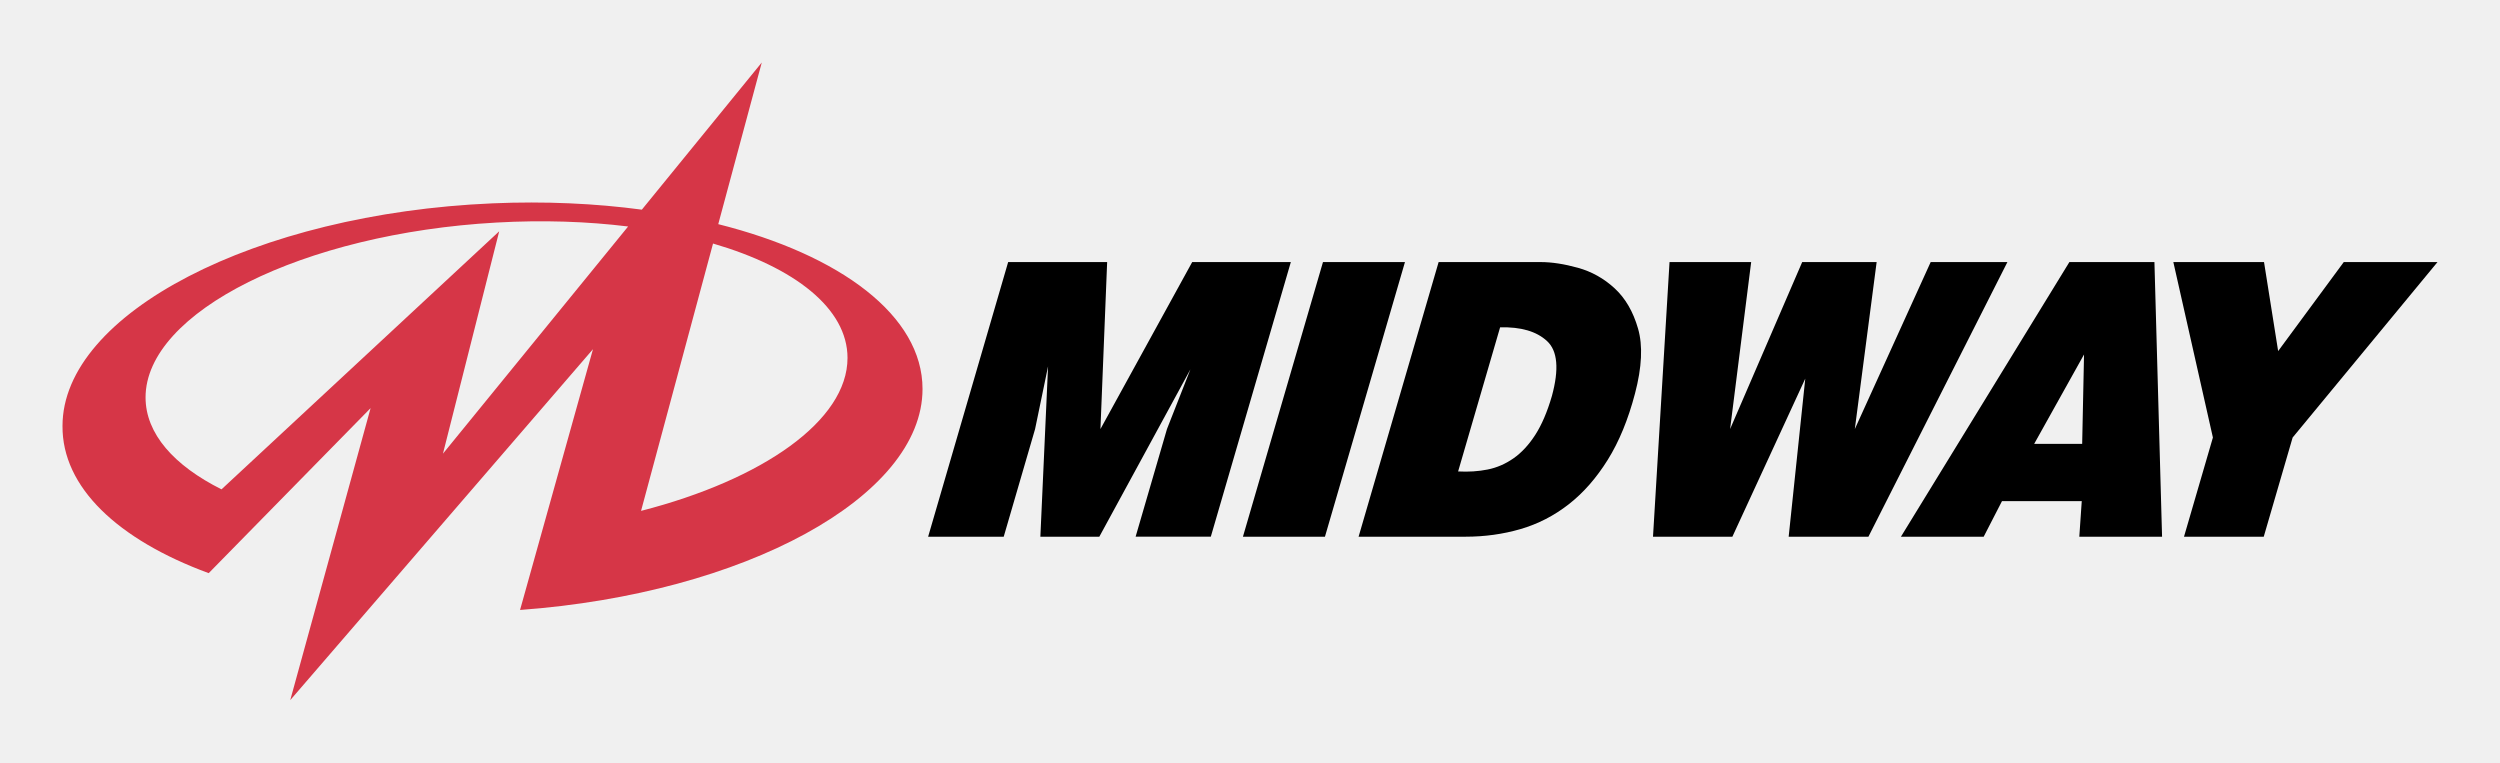
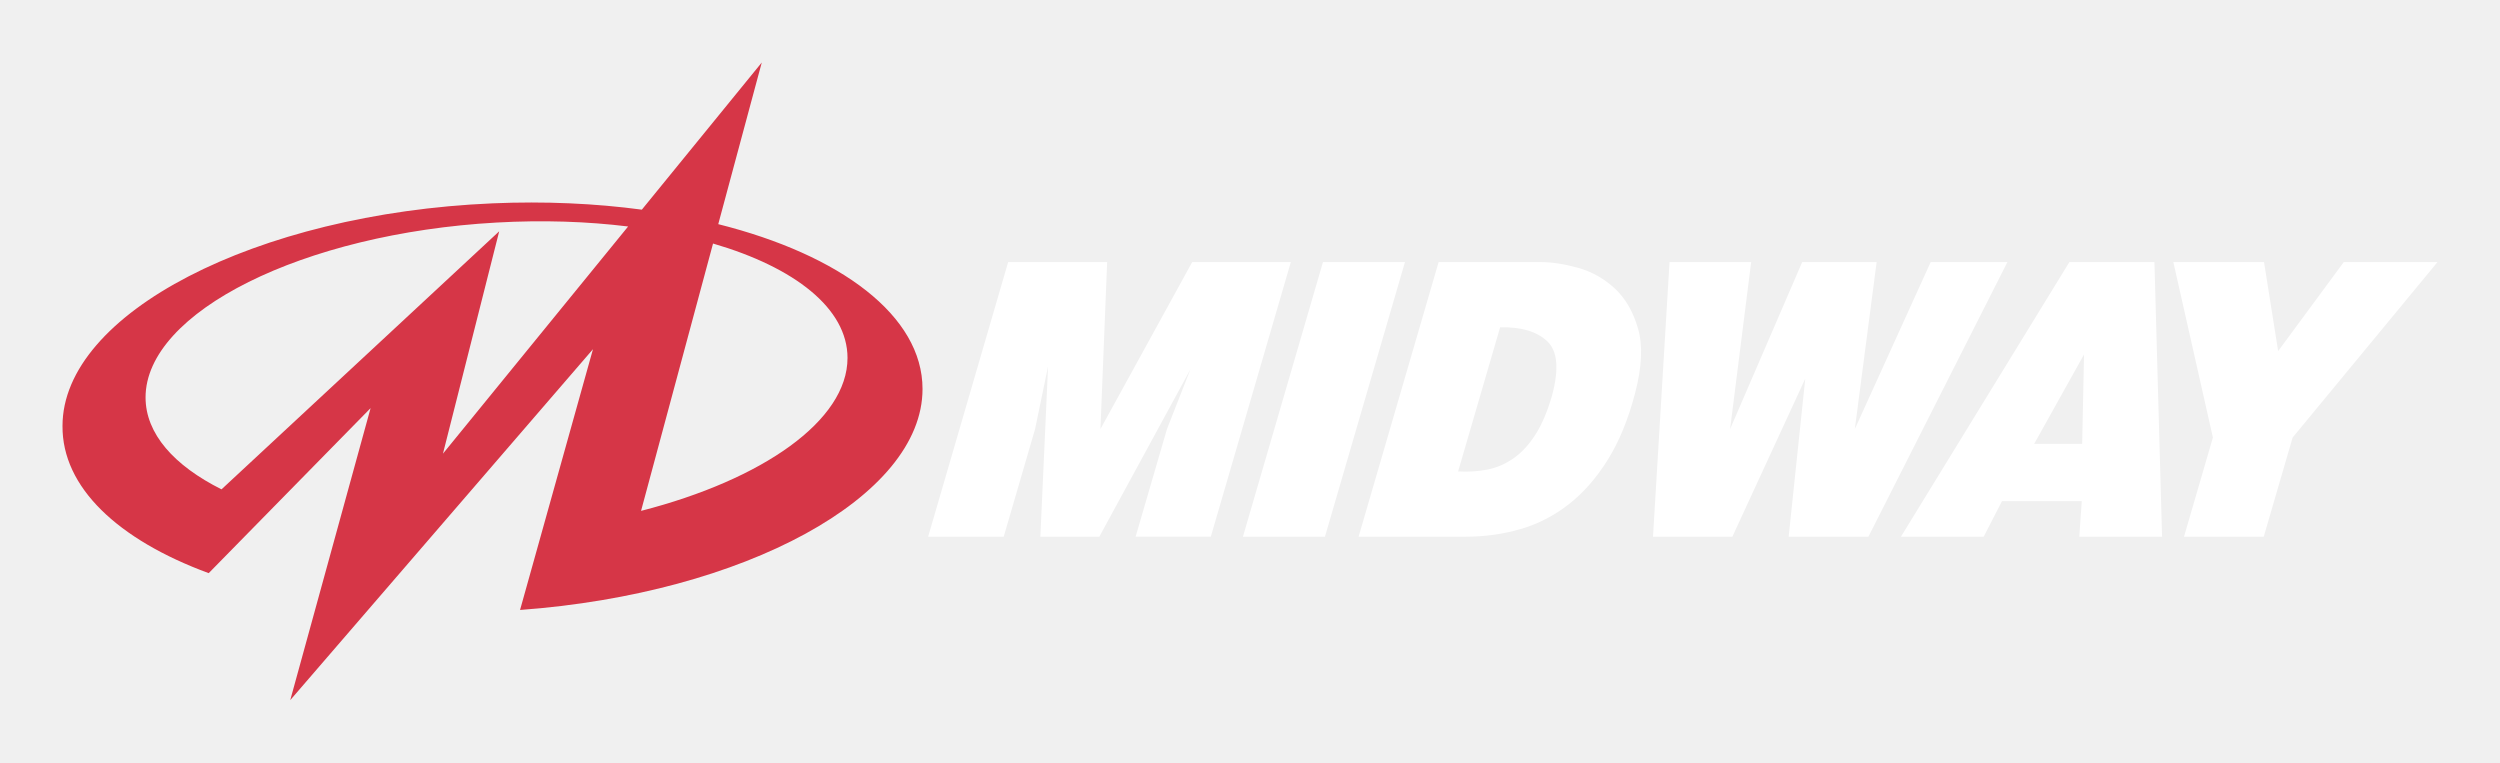
<svg xmlns="http://www.w3.org/2000/svg" version="1.1" width="400" height="122.024" id="svg28838" xml:space="preserve">
  <defs id="defs28842" />
  <g transform="matrix(1.25,0,0,-1.25,-0.6296015,203.0056)" id="g28846">
    <g transform="matrix(1.729746,0,0,1.729746,-6.205529,-53.11495)" id="g28885">
      <path d="M 50.359,107.836 36.657,91.025 40.82,107.481 20.27,88.385 c -3.515,1.761 -5.62,4.116 -5.62,6.802 0,6.322 11.667,12.136 25.972,12.941 3.44,0.193 6.727,0.08 9.737,-0.292 l 0,0 z m 0.957,-21.045 5.327,19.784 c 6.053,-1.765 9.951,-4.811 9.951,-8.466 0,-4.641 -6.282,-9.005 -15.278,-11.318 l 0,0 z M 25.356,72.785 31.303,94.396 19.322,82.183 c -6.749,2.486 -10.853,6.372 -10.818,10.893 0,8.319 14.294,15.719 31.821,16.473 3.882,0.167 7.606,-0.007 11.05,-0.467 l 8.874,10.888 -3.22,-11.961 c 9.06,-2.278 15.116,-6.782 15.116,-12.196 0,-7.994 -13.2,-15.139 -29.783,-16.354 l 5.397,19.298 -22.404,-25.972 0,0" id="path28852" style="fill:#d63647;fill-opacity:1;fill-rule:evenodd;stroke:none" />
-       <path d="m 85.809,105.203 -7.327,0 -5.922,-20.323 5.593,0 2.321,7.966 0.961,4.642 -0.57,-12.608 4.363,0 6.742,12.388 -1.736,-4.421 -2.321,-7.966 5.565,0 5.922,20.323 -7.299,0 -6.79,-12.357 0.496,12.357 0,0" id="path28854" style="fill:black;fill-opacity:1;fill-rule:evenodd;stroke:none" />
-       <path d="m 101.778,105.203 -5.923,-20.323 6.069,0 5.921,20.323 -6.068,0 0,0" id="path28856" style="fill:black;fill-opacity:1;fill-rule:evenodd;stroke:none" />
-       <path d="m 114.886,100.373 c 1.54,0.042 2.7,-0.298 3.477,-1.02 0.778,-0.722 0.896,-2.075 0.355,-4.061 -0.341,-1.171 -0.75,-2.128 -1.227,-2.87 -0.478,-0.742 -1.015,-1.323 -1.612,-1.74 -0.598,-0.418 -1.238,-0.695 -1.921,-0.831 -0.683,-0.136 -1.409,-0.183 -2.18,-0.141 l 3.108,10.664 0,0 z m -4.55,4.83 -5.923,-20.323 7.915,0 c 1.417,0 2.772,0.188 4.066,0.564 1.293,0.376 2.483,0.988 3.569,1.835 1.085,0.847 2.049,1.945 2.889,3.293 0.84,1.348 1.513,2.984 2.017,4.909 0.511,1.944 0.586,3.543 0.224,4.798 -0.361,1.255 -0.938,2.248 -1.732,2.98 -0.793,0.731 -1.7,1.239 -2.717,1.521 -1.018,0.282 -1.937,0.423 -2.757,0.423 l -7.551,0 0,0" id="path28858" style="fill:black;fill-opacity:1;fill-rule:evenodd;stroke:none" />
-       <path d="m 127.423,105.203 -1.223,-20.323 5.873,0 5.394,11.698 -1.228,-11.698 5.901,0 10.286,20.323 -5.678,0 -5.614,-12.357 1.615,12.357 -5.509,0 -5.335,-12.357 1.559,12.357 -6.041,0 0,0" id="path28860" style="fill:black;fill-opacity:1;fill-rule:evenodd;stroke:none" />
-       <path d="m 154.405,91.748 3.691,6.617 -0.138,-6.617 -3.553,0 0,0 z m 2.607,13.455 -12.466,-20.323 6.124,0 1.355,2.634 5.902,0 -0.181,-2.634 6.124,0 -0.565,20.323 -6.293,0 0,0" id="path28862" style="fill:black;fill-opacity:1;fill-rule:evenodd;stroke:none" />
-       <path d="m 164.704,105.203 2.928,-12.984 -2.139,-7.339 5.901,0 2.138,7.339 10.72,12.984 -6.936,0 -4.856,-6.587 -1.045,6.587 -6.711,0 0,0" id="path28864" style="fill:black;fill-opacity:1;fill-rule:evenodd;stroke:none" />
+       <path d="m 85.809,105.203 -7.327,0 -5.922,-20.323 5.593,0 2.321,7.966 0.961,4.642 -0.57,-12.608 4.363,0 6.742,12.388 -1.736,-4.421 -2.321,-7.966 5.565,0 5.922,20.323 -7.299,0 -6.79,-12.357 0.496,12.357 0,0" id="path28854" style="fill:#ffffff;fill-opacity:1;fill-rule:evenodd;stroke:none" />
+       <path d="m 101.778,105.203 -5.923,-20.323 6.069,0 5.921,20.323 -6.068,0 0,0" id="path28856" style="fill:#ffffff;fill-opacity:1;fill-rule:evenodd;stroke:none" />
+       <path d="m 114.886,100.373 c 1.54,0.042 2.7,-0.298 3.477,-1.02 0.778,-0.722 0.896,-2.075 0.355,-4.061 -0.341,-1.171 -0.75,-2.128 -1.227,-2.87 -0.478,-0.742 -1.015,-1.323 -1.612,-1.74 -0.598,-0.418 -1.238,-0.695 -1.921,-0.831 -0.683,-0.136 -1.409,-0.183 -2.18,-0.141 l 3.108,10.664 0,0 z m -4.55,4.83 -5.923,-20.323 7.915,0 c 1.417,0 2.772,0.188 4.066,0.564 1.293,0.376 2.483,0.988 3.569,1.835 1.085,0.847 2.049,1.945 2.889,3.293 0.84,1.348 1.513,2.984 2.017,4.909 0.511,1.944 0.586,3.543 0.224,4.798 -0.361,1.255 -0.938,2.248 -1.732,2.98 -0.793,0.731 -1.7,1.239 -2.717,1.521 -1.018,0.282 -1.937,0.423 -2.757,0.423 l -7.551,0 0,0" id="path28858" style="fill:#ffffff;fill-opacity:1;fill-rule:evenodd;stroke:none" />
+       <path d="m 127.423,105.203 -1.223,-20.323 5.873,0 5.394,11.698 -1.228,-11.698 5.901,0 10.286,20.323 -5.678,0 -5.614,-12.357 1.615,12.357 -5.509,0 -5.335,-12.357 1.559,12.357 -6.041,0 0,0" id="path28860" style="fill:#ffffff;fill-opacity:1;fill-rule:evenodd;stroke:none" />
+       <path d="m 154.405,91.748 3.691,6.617 -0.138,-6.617 -3.553,0 0,0 z m 2.607,13.455 -12.466,-20.323 6.124,0 1.355,2.634 5.902,0 -0.181,-2.634 6.124,0 -0.565,20.323 -6.293,0 0,0" id="path28862" style="fill:#ffffff;fill-opacity:1;fill-rule:evenodd;stroke:none" />
+       <path d="m 164.704,105.203 2.928,-12.984 -2.139,-7.339 5.901,0 2.138,7.339 10.72,12.984 -6.936,0 -4.856,-6.587 -1.045,6.587 -6.711,0 0,0" id="path28864" style="fill:#ffffff;fill-opacity:1;fill-rule:evenodd;stroke:none" />
    </g>
  </g>
</svg>
